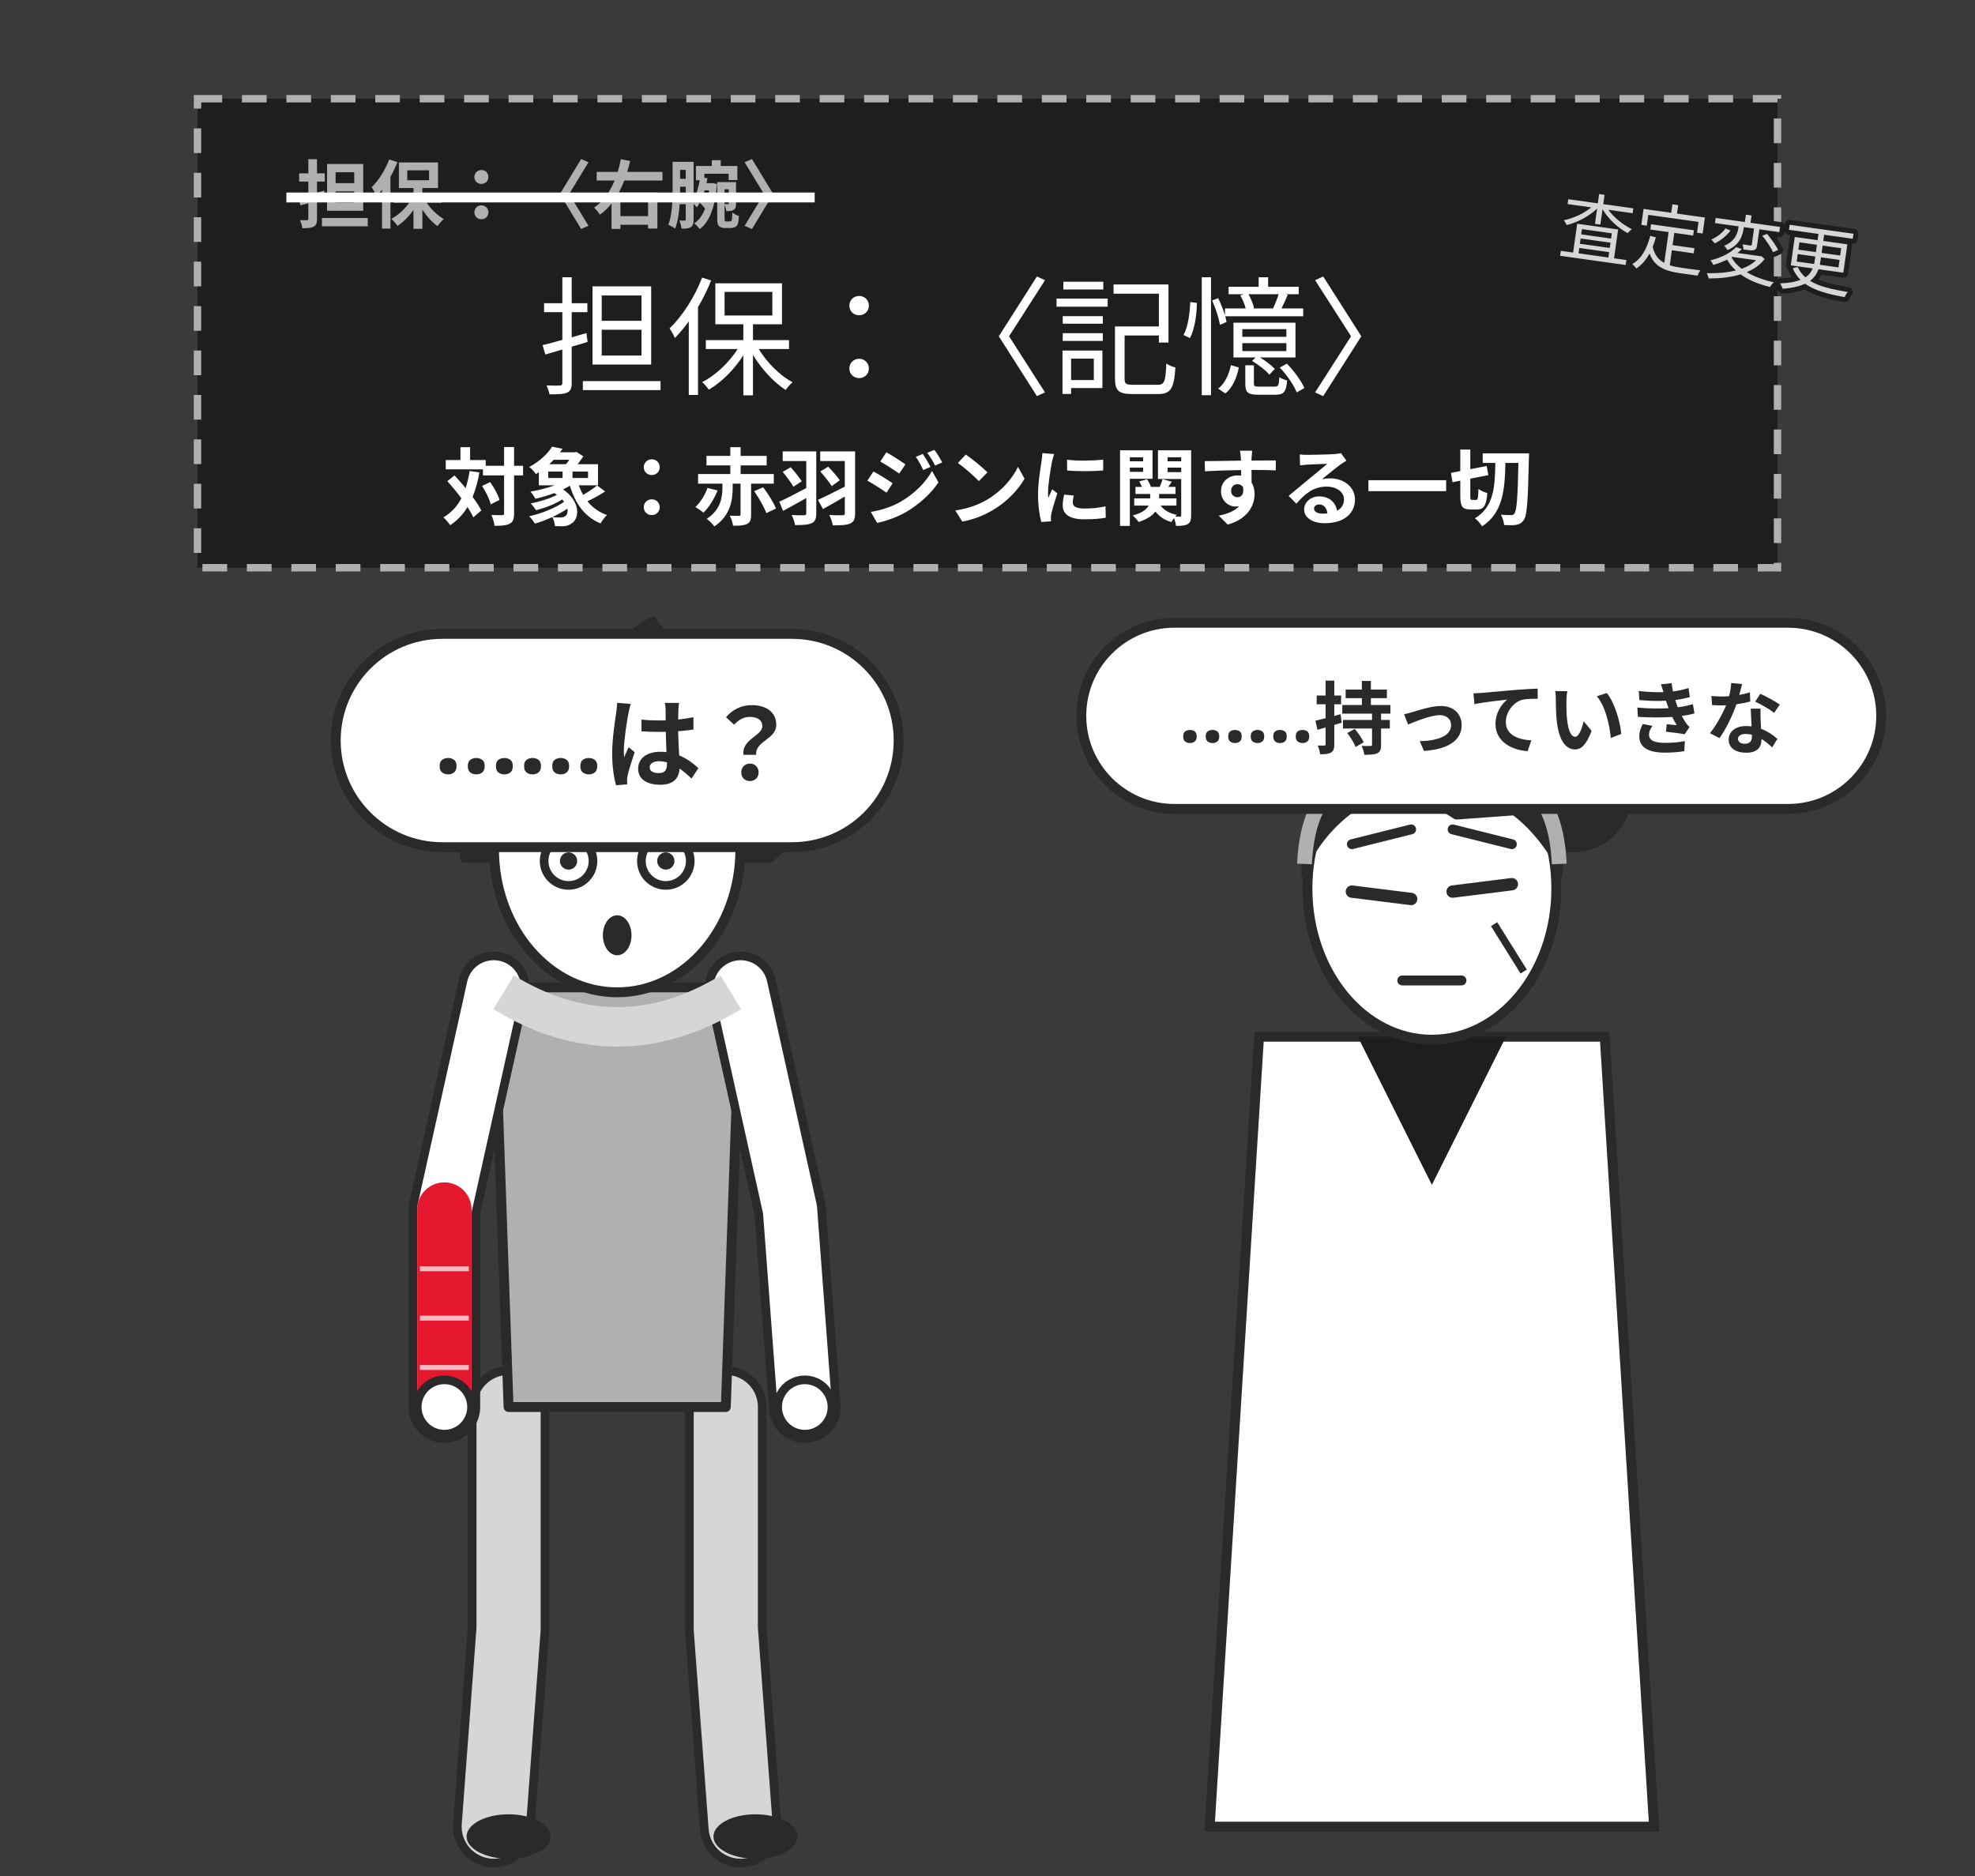
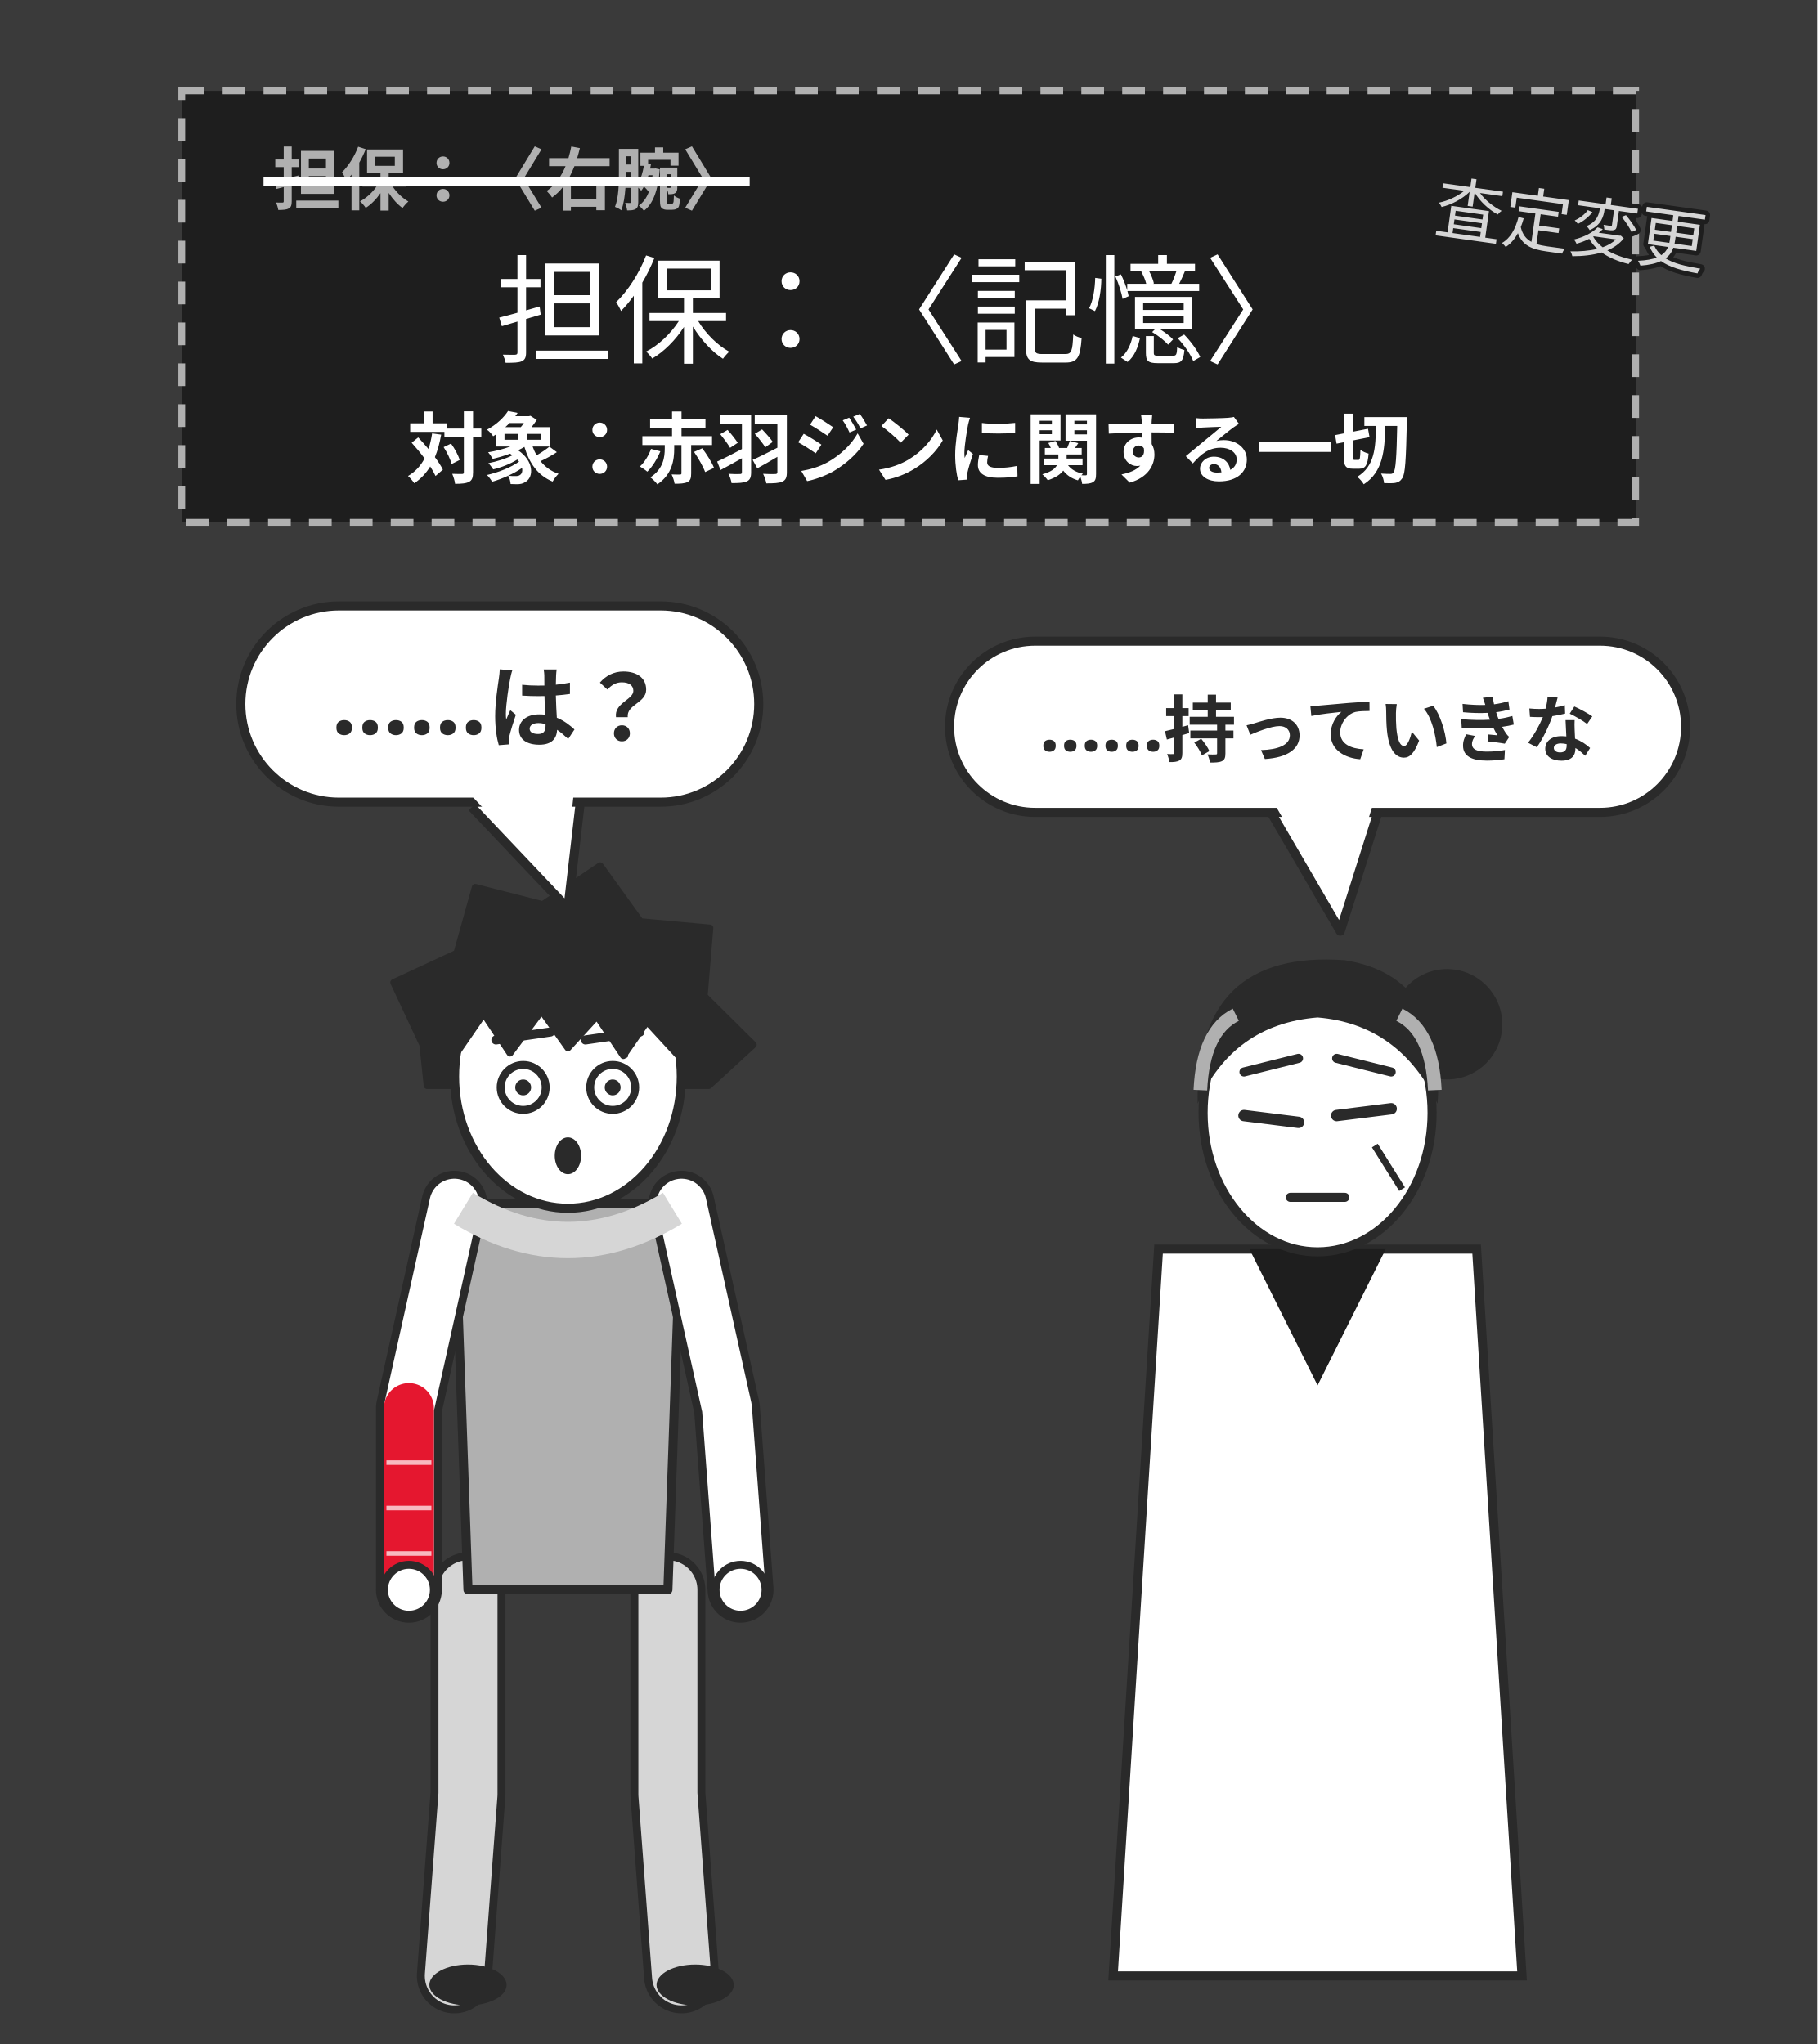
- <svg xmlns="http://www.w3.org/2000/svg" viewBox="0 0 800 760">
-   <rect width="800" height="760" fill="#3A3A3A" />
+ <svg xmlns="http://www.w3.org/2000/svg" viewBox="0 0 800 900">
+   <rect width="800" height="900" fill="#3A3A3A" />
  <rect x="80" y="40" width="640" height="190" fill="#1E1E1E" stroke="#B0B0B0" stroke-width="3" stroke-dasharray="10 8" />
  <text x="120" y="90" font-family="Zen Kaku Gothic New, IPAGothic, sans-serif" font-size="30" font-weight="700" fill="#B0B0B0" text-anchor="start">担保：〈右腕〉</text>
  <path d="M116,80 L330,80" stroke="#FFFFFF" stroke-width="4" />
  <text x="400" y="156" font-family="Dela Gothic One, IPAGothic, sans-serif" font-size="52" font-weight="400" fill="#FFFFFF" text-anchor="middle">担保：〈記憶〉</text>
  <text x="400" y="210" font-family="Zen Kaku Gothic New, IPAGothic, sans-serif" font-size="34" font-weight="700" fill="#FFFFFF" text-anchor="middle">対象：赤羽ジンに関する一切</text>
  <g transform="rotate(8 690 110)">
    <text x="690" y="110" font-family="Dela Gothic One, IPAGothic, sans-serif" font-size="30" fill="#D6D6D6" stroke="#1E1E1E" stroke-width="4" stroke-linejoin="round" paint-order="stroke" text-anchor="middle">査定変更</text>
  </g>
-   <g transform="translate(250 400)">
+   <g transform="translate(250 530)">
    <path d="M-44,170 L-44,260 L-50,340" fill="none" stroke="#2A2A2A" stroke-width="33" stroke-linecap="round" stroke-linejoin="round" />
    <path d="M-44,170 L-44,260 L-50,340" fill="none" stroke="#D6D6D6" stroke-width="26" stroke-linecap="round" stroke-linejoin="round" />
    <ellipse cx="-44" cy="344" rx="17" ry="9" fill="#2A2A2A" />
    <path d="M44,170 L44,260 L50,340" fill="none" stroke="#2A2A2A" stroke-width="33" stroke-linecap="round" stroke-linejoin="round" />
    <path d="M44,170 L44,260 L50,340" fill="none" stroke="#D6D6D6" stroke-width="26" stroke-linecap="round" stroke-linejoin="round" />
    <ellipse cx="56" cy="344" rx="17" ry="9" fill="#2A2A2A" />
    <path d="M-50,0 L50,0 L44,170 L-44,170 Z" fill="#B0B0B0" stroke="#2A2A2A" stroke-width="4" stroke-linejoin="round" />
    <path d="M-50,0 L-70,90 L-70,170" fill="none" stroke="#2A2A2A" stroke-width="29" stroke-linecap="round" stroke-linejoin="round" />
    <path d="M-50,0 L-70,90 L-70,170" fill="none" stroke="#FFFFFF" stroke-width="22" stroke-linecap="round" stroke-linejoin="round" />
    <path d="M-70,90 L-70,170" stroke="#E5172F" stroke-width="22" stroke-linecap="round" />
    <path d="M-60.1,114 L-79.9,114" stroke="#FFFFFF" stroke-width="2" opacity="0.7" />
    <path d="M-60.1,134 L-79.9,134" stroke="#FFFFFF" stroke-width="2" opacity="0.7" />
    <path d="M-60.1,154 L-79.9,154" stroke="#FFFFFF" stroke-width="2" opacity="0.7" />
    <circle cx="-70" cy="170" r="11" fill="#FFFFFF" stroke="#2A2A2A" stroke-width="3.5" />
    <path d="M50,0 L70,90 L76,170" fill="none" stroke="#2A2A2A" stroke-width="29" stroke-linecap="round" stroke-linejoin="round" />
    <path d="M50,0 L70,90 L76,170" fill="none" stroke="#FFFFFF" stroke-width="22" stroke-linecap="round" stroke-linejoin="round" />
    <circle cx="76" cy="170" r="11" fill="#FFFFFF" stroke="#2A2A2A" stroke-width="3.5" />
    <path d="M-46,2 Q0,30 46,2" fill="none" stroke="#D6D6D6" stroke-width="16" />
    <path d="M-62,-52 L-63.9,-70 L-76.7,-97.4 L-48.9,-110.3 L-40.8,-139.3 L-11.1,-131.7 L14.2,-148.8 L31.9,-124.2 L62.5,-121.4 L60,-91.4 L81.6,-70 L62,-52 Z" fill="#2A2A2A" stroke="#2A2A2A" stroke-width="3" stroke-linejoin="round" />
    <ellipse cx="0" cy="-56" rx="49.9" ry="58" fill="#FFFFFF" stroke="#2A2A2A" stroke-width="4" />
    <path d="M-53.4,-60 L-46.4,-104.6 L0,-120.8 L46.4,-104.6 L53.4,-60 L34.8,-80.2 L24.4,-65.2 L12.8,-82.6 L0,-68.6 L-11.6,-84.9 L-25.5,-66.3 L-37.1,-83.7 Z" fill="#2A2A2A" stroke="#2A2A2A" stroke-width="3" stroke-linejoin="round" />
    <path d="M12.8,-116.2 L25.5,-65.2 L17.4,-93 Z" fill="#B0B0B0" stroke="#2A2A2A" stroke-width="2" stroke-linejoin="round" />
    <circle cx="-19.7" cy="-51.2" r="9.9" fill="#FFFFFF" stroke="#2A2A2A" stroke-width="3.5" />
    <circle cx="-19.7" cy="-51.2" r="3.5" fill="#2A2A2A" />
    <path d="M-31.7,-72.1 L-7.7,-75.6" stroke="#2A2A2A" stroke-width="4" stroke-linecap="round" />
    <circle cx="19.7" cy="-51.2" r="9.9" fill="#FFFFFF" stroke="#2A2A2A" stroke-width="3.5" />
    <circle cx="19.7" cy="-51.2" r="3.5" fill="#2A2A2A" />
    <path d="M7.7,-72.1 L31.7,-75.6" stroke="#2A2A2A" stroke-width="4" stroke-linecap="round" />
    <ellipse cx="0" cy="-21.1" rx="5.8" ry="8.1" fill="#2A2A2A" />
  </g>
-   <g transform="translate(580 420)">
+   <g transform="translate(580 550)">
    <path d="M-70,0 L70,0 L90,320 L-90,320 Z" fill="#FFFFFF" stroke="#2A2A2A" stroke-width="4" />
    <path d="M-30,0 L0,60 L30,0 Z" fill="#1E1E1E" />
    <circle cx="57" cy="-99" r="22.8" fill="#2A2A2A" stroke="#2A2A2A" stroke-width="3" />
    <ellipse cx="0" cy="-60" rx="50.4" ry="61.2" fill="#FFFFFF" stroke="#2A2A2A" stroke-width="4" />
    <path d="M-52.8,-64 Q-54,-132 12,-127.2 Q57,-120 52.8,-64 Q36,-99 0,-102 Q-37.2,-99 -52.8,-64 Z" fill="#2A2A2A" />
    <path d="M-51.6,-70 Q-50.4,-96 -36,-103.2" stroke="#B0B0B0" stroke-width="6" fill="none" />
    <path d="M51.6,-70 Q50.4,-96 36,-103.2" stroke="#B0B0B0" stroke-width="6" fill="none" />
    <path d="M-32.4,-58.8 L-8.4,-55.8" stroke="#2A2A2A" stroke-width="5" stroke-linecap="round" />
    <path d="M-32.4,-78 L-8.4,-84" stroke="#2A2A2A" stroke-width="4" stroke-linecap="round" />
    <path d="M8.4,-58.8 L32.4,-61.8" stroke="#2A2A2A" stroke-width="5" stroke-linecap="round" />
    <path d="M32.4,-78 L8.4,-84" stroke="#2A2A2A" stroke-width="4" stroke-linecap="round" />
    <path d="M25.2,-45.6 L37.2,-26.4" stroke="#2A2A2A" stroke-width="3" />
    <path d="M-12,-22.8 L12,-22.8" stroke="#2A2A2A" stroke-width="4" stroke-linecap="round" />
  </g>
-   <path d="M224,337.2 L250,320 L276,337.2" fill="#FFFFFF" stroke="#2A2A2A" stroke-width="4" stroke-linejoin="round" />
-   <rect x="136" y="256.8" width="228" height="86.4" rx="43.2" fill="#FFFFFF" stroke="#2A2A2A" stroke-width="4" />
-   <path d="M224,329.2 L250,313 L276,329.2 Z" fill="#FFFFFF" />
-   <text x="250" y="313.2" font-family="Zen Kaku Gothic New, IPAGothic, sans-serif" font-size="40" font-weight="700" fill="#2A2A2A" text-anchor="middle">……は？</text>
-   <path d="M566.9,315.4 L590,330 L617.3,328" fill="#FFFFFF" stroke="#2A2A2A" stroke-width="4" stroke-linejoin="round" />
-   <rect x="438" y="252.3" width="324" height="75.4" rx="37.7" fill="#FFFFFF" stroke="#2A2A2A" stroke-width="4" />
-   <path d="M568.8,307.6 L591.7,323.2 L619.2,320.2 Z" fill="#FFFFFF" />
-   <text x="600" y="300.6" font-family="Zen Kaku Gothic New, IPAGothic, sans-serif" font-size="32" font-weight="700" fill="#2A2A2A" text-anchor="middle">……持っていきな</text>
+   <path d="M207.7,355.4 L250,400 L257.1,339" fill="#FFFFFF" stroke="#2A2A2A" stroke-width="4" stroke-linejoin="round" />
+   <rect x="106" y="266.8" width="228" height="86.4" rx="43.2" fill="#FFFFFF" stroke="#2A2A2A" stroke-width="4" />
+   <path d="M205.2,347.8 L247.8,393.4 L254.5,331.4 Z" fill="#FFFFFF" />
+   <text x="220" y="323.2" font-family="Zen Kaku Gothic New, IPAGothic, sans-serif" font-size="40" font-weight="700" fill="#2A2A2A" text-anchor="middle">……は？</text>
+   <path d="M557.7,354.6 L590,410 L609.4,348.8" fill="#FFFFFF" stroke="#2A2A2A" stroke-width="4" stroke-linejoin="round" />
+   <rect x="418" y="282.3" width="324" height="75.4" rx="37.7" fill="#FFFFFF" stroke="#2A2A2A" stroke-width="4" />
+   <path d="M556.8,346.6 L589.2,403 L608.5,340.9 Z" fill="#FFFFFF" />
+   <text x="580" y="330.6" font-family="Zen Kaku Gothic New, IPAGothic, sans-serif" font-size="32" font-weight="700" fill="#2A2A2A" text-anchor="middle">……持っていきな</text>
</svg>
